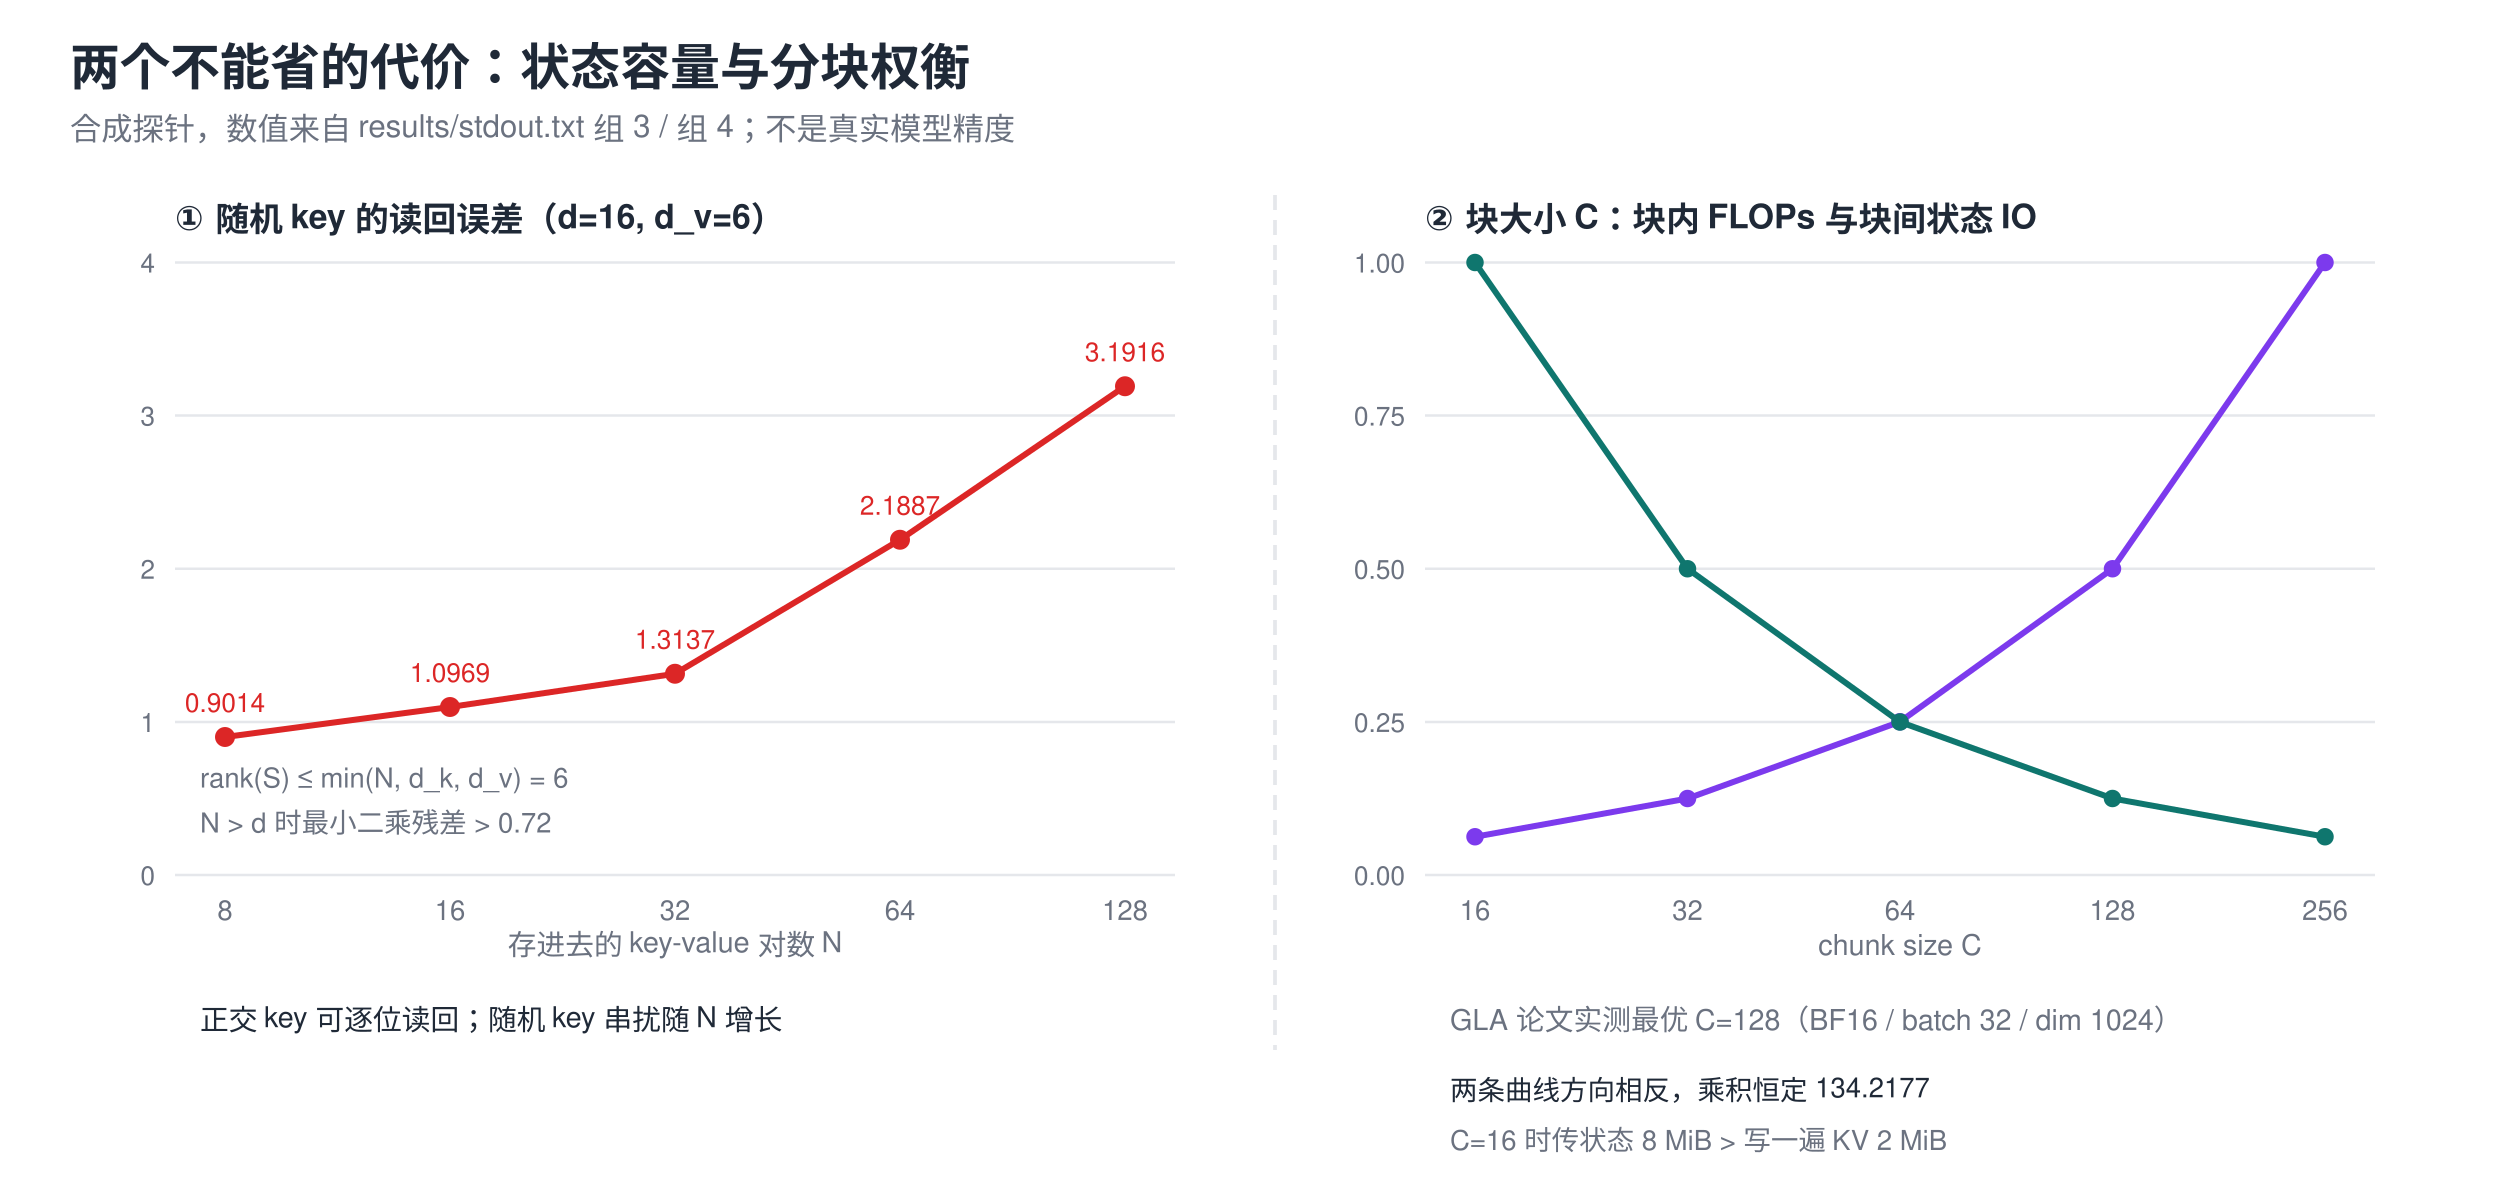
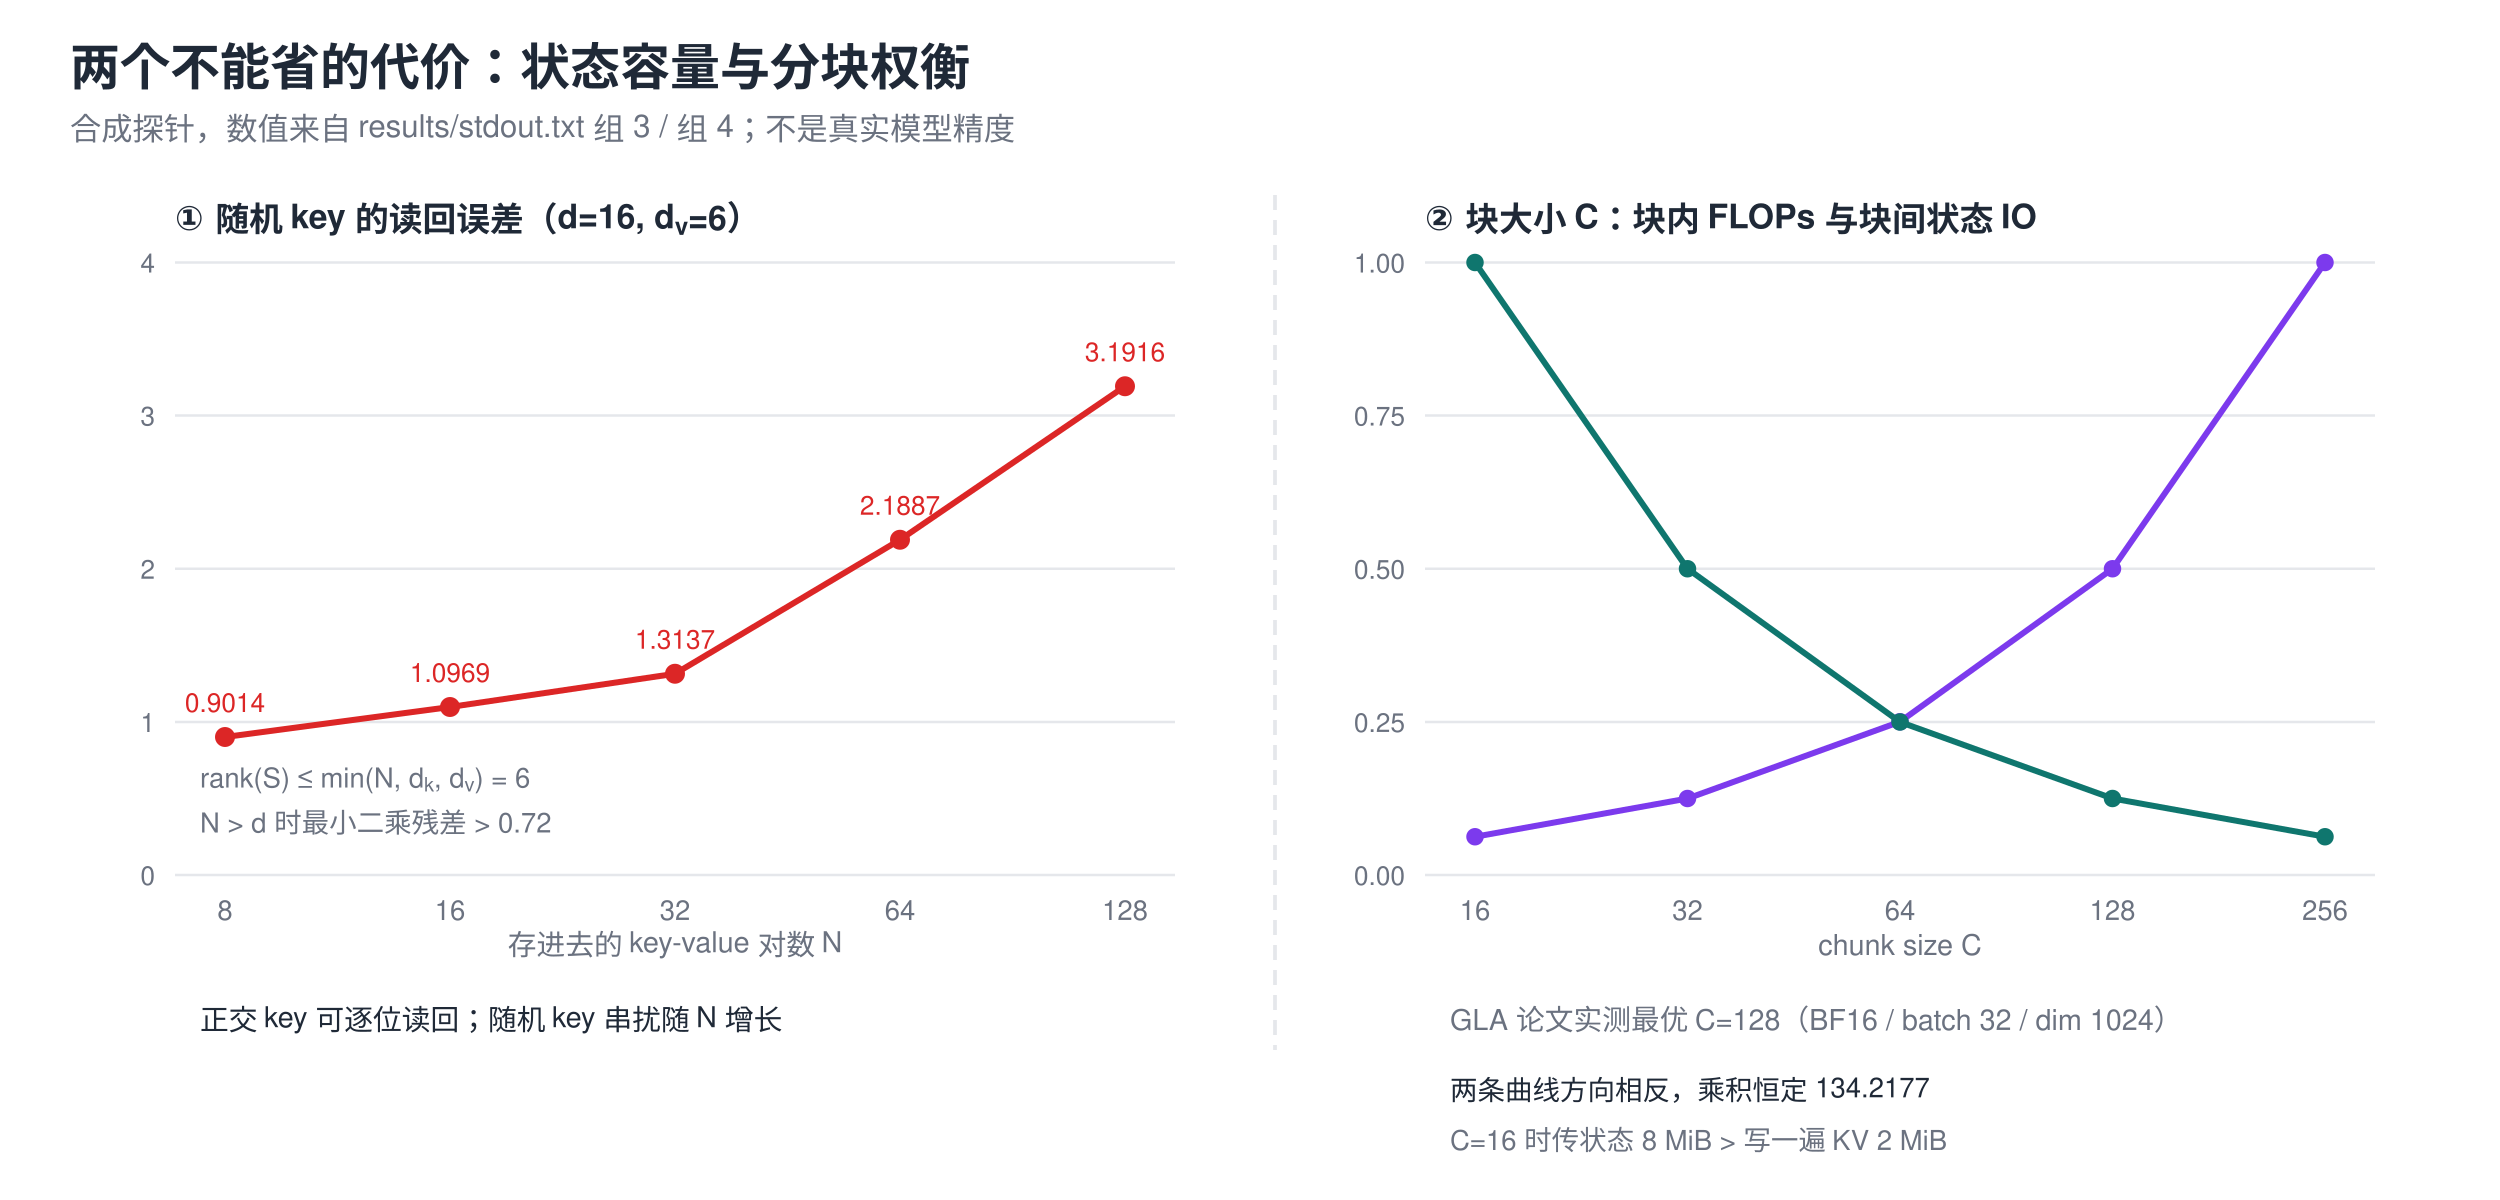
<svg xmlns="http://www.w3.org/2000/svg" width="1000" height="480" viewBox="0 0 1000 480" font-family="PingFang SC, Helvetica, Arial, sans-serif">
  <rect width="1000" height="480" fill="#ffffff" />
  <text x="28" y="34" font-size="20" font-weight="600" fill="#1f2937">两个不能省的代价：状态容量与分块权衡</text>
  <text x="28" y="56" font-size="12.5" fill="#6b7280">合成探针，数值来自 results/stdout.txt 组 3 / 组 4；不是真实模型精度</text>
-   <text x="70.0" y="92.0" font-size="13.5" fill="#1f2937" text-anchor="start" font-weight="600">① 随机 key 的读回误差（d=16, d_v=6）</text>
+   <text x="70.0" y="92.0" font-size="13.5" fill="#1f2937" text-anchor="start" font-weight="600">① 随机 key 的读回误差（d=16, d<tspan baseline-shift="sub" font-size="0.72em">v</tspan>=6）</text>
  <line x1="70.0" y1="350.0" x2="470.0" y2="350.0" stroke="#e5e7eb" stroke-width="1" />
  <text x="62.0" y="354.0" font-size="10.5" fill="#6b7280" text-anchor="end" font-weight="normal">0</text>
  <line x1="70.0" y1="288.8" x2="470.0" y2="288.8" stroke="#e5e7eb" stroke-width="1" />
  <text x="62.0" y="292.8" font-size="10.5" fill="#6b7280" text-anchor="end" font-weight="normal">1</text>
  <line x1="70.0" y1="227.5" x2="470.0" y2="227.5" stroke="#e5e7eb" stroke-width="1" />
  <text x="62.0" y="231.5" font-size="10.5" fill="#6b7280" text-anchor="end" font-weight="normal">2</text>
  <line x1="70.0" y1="166.2" x2="470.0" y2="166.2" stroke="#e5e7eb" stroke-width="1" />
  <text x="62.0" y="170.2" font-size="10.5" fill="#6b7280" text-anchor="end" font-weight="normal">3</text>
  <line x1="70.0" y1="105.0" x2="470.0" y2="105.0" stroke="#e5e7eb" stroke-width="1" />
  <text x="62.0" y="109.0" font-size="10.5" fill="#6b7280" text-anchor="end" font-weight="normal">4</text>
  <path d="M90.0,294.8 L180.0,282.8 L270.0,269.5 L360.0,215.9 L450.0,154.5" fill="none" stroke="#dc2626" stroke-width="2.4" />
  <circle cx="90.0" cy="294.8" r="4" fill="#dc2626" />
  <text x="90.0" y="284.8" font-size="10.5" fill="#dc2626" text-anchor="middle" font-weight="normal">0.9014</text>
  <text x="90.0" y="368.0" font-size="11" fill="#6b7280" text-anchor="middle" font-weight="normal">8</text>
  <circle cx="180.0" cy="282.8" r="4" fill="#dc2626" />
  <text x="180.0" y="272.8" font-size="10.5" fill="#dc2626" text-anchor="middle" font-weight="normal">1.0969</text>
  <text x="180.0" y="368.0" font-size="11" fill="#6b7280" text-anchor="middle" font-weight="normal">16</text>
  <circle cx="270.0" cy="269.5" r="4" fill="#dc2626" />
  <text x="270.0" y="259.5" font-size="10.5" fill="#dc2626" text-anchor="middle" font-weight="normal">1.3137</text>
  <text x="270.0" y="368.0" font-size="11" fill="#6b7280" text-anchor="middle" font-weight="normal">32</text>
  <circle cx="360.0" cy="215.9" r="4" fill="#dc2626" />
  <text x="360.0" y="205.9" font-size="10.5" fill="#dc2626" text-anchor="middle" font-weight="normal">2.1887</text>
  <text x="360.0" y="368.0" font-size="11" fill="#6b7280" text-anchor="middle" font-weight="normal">64</text>
  <circle cx="450.0" cy="154.5" r="4" fill="#dc2626" />
  <text x="450.0" y="144.5" font-size="10.5" fill="#dc2626" text-anchor="middle" font-weight="normal">3.1916</text>
  <text x="450.0" y="368.0" font-size="11" fill="#6b7280" text-anchor="middle" font-weight="normal">128</text>
  <text x="270.0" y="382.0" font-size="11.5" fill="#6b7280" text-anchor="middle" font-weight="normal">存进去的 key-value 对数 N</text>
-   <text x="80.0" y="315.0" font-size="11" fill="#6b7280" text-anchor="start" font-weight="normal">rank(S) ≤ min(N, d_k, d_v) = 6</text>
+   <text x="80.0" y="315.0" font-size="11" fill="#6b7280" text-anchor="start" font-weight="normal">rank(S) ≤ min(N, d<tspan baseline-shift="sub" font-size="0.72em">k</tspan>, d<tspan baseline-shift="sub" font-size="0.72em">v</tspan>) = 6</text>
  <text x="80.0" y="333.0" font-size="11" fill="#6b7280" text-anchor="start" font-weight="normal">N &gt; d 时最小二乘残差 &gt; 0.72</text>
  <text x="80.0" y="412.0" font-size="11.5" fill="#1f2937" text-anchor="start" font-weight="normal">正交 key 可逐位读回；随机 key 串扰随 N 增长</text>
  <text x="570.0" y="92.0" font-size="13.5" fill="#1f2937" text-anchor="start" font-weight="600">② 块大小 C：块内 FLOPs 与块间状态 IO</text>
  <line x1="570.0" y1="350.0" x2="950.0" y2="350.0" stroke="#e5e7eb" stroke-width="1" />
  <text x="562.0" y="354.0" font-size="10.5" fill="#6b7280" text-anchor="end" font-weight="normal">0.00</text>
  <line x1="570.0" y1="288.8" x2="950.0" y2="288.8" stroke="#e5e7eb" stroke-width="1" />
  <text x="562.0" y="292.8" font-size="10.5" fill="#6b7280" text-anchor="end" font-weight="normal">0.25</text>
  <line x1="570.0" y1="227.5" x2="950.0" y2="227.5" stroke="#e5e7eb" stroke-width="1" />
  <text x="562.0" y="231.5" font-size="10.5" fill="#6b7280" text-anchor="end" font-weight="normal">0.50</text>
  <line x1="570.0" y1="166.2" x2="950.0" y2="166.2" stroke="#e5e7eb" stroke-width="1" />
  <text x="562.0" y="170.2" font-size="10.5" fill="#6b7280" text-anchor="end" font-weight="normal">0.75</text>
  <line x1="570.0" y1="105.0" x2="950.0" y2="105.0" stroke="#e5e7eb" stroke-width="1" />
  <text x="562.0" y="109.0" font-size="10.5" fill="#6b7280" text-anchor="end" font-weight="normal">1.00</text>
  <path d="M590.0,334.7 L675.0,319.4 L760.0,288.7 L845.0,227.5 L930.0,105.0" fill="none" stroke="#7c3aed" stroke-width="2.4" />
  <circle cx="590.0" cy="334.7" r="3.5" fill="#7c3aed" />
  <circle cx="675.0" cy="319.4" r="3.5" fill="#7c3aed" />
  <circle cx="760.0" cy="288.7" r="3.5" fill="#7c3aed" />
  <circle cx="845.0" cy="227.5" r="3.5" fill="#7c3aed" />
  <circle cx="930.0" cy="105.0" r="3.5" fill="#7c3aed" />
  <path d="M590.0,105.0 L675.0,227.5 L760.0,288.8 L845.0,319.4 L930.0,334.7" fill="none" stroke="#0f766e" stroke-width="2.4" />
  <circle cx="590.0" cy="105.0" r="3.5" fill="#0f766e" />
  <circle cx="675.0" cy="227.5" r="3.5" fill="#0f766e" />
  <circle cx="760.0" cy="288.8" r="3.5" fill="#0f766e" />
  <circle cx="845.0" cy="319.4" r="3.5" fill="#0f766e" />
  <circle cx="930.0" cy="334.7" r="3.5" fill="#0f766e" />
  <text x="590.0" y="368.0" font-size="11" fill="#6b7280" text-anchor="middle" font-weight="normal">16</text>
  <text x="675.0" y="368.0" font-size="11" fill="#6b7280" text-anchor="middle" font-weight="normal">32</text>
  <text x="760.0" y="368.0" font-size="11" fill="#6b7280" text-anchor="middle" font-weight="normal">64</text>
  <text x="845.0" y="368.0" font-size="11" fill="#6b7280" text-anchor="middle" font-weight="normal">128</text>
  <text x="930.0" y="368.0" font-size="11" fill="#6b7280" text-anchor="middle" font-weight="normal">256</text>
  <text x="760.0" y="382.0" font-size="11.5" fill="#6b7280" text-anchor="middle" font-weight="normal">chunk size C</text>
  <text x="580.0" y="412.0" font-size="11.5" fill="#6b7280" text-anchor="start" font-weight="normal">GLA 论文实测最优 C=128（BF16 / batch 32 / dim 1024）</text>
  <text x="580.0" y="440.0" font-size="11" fill="#1f2937" text-anchor="start" font-weight="normal">两条曲线方向相反，乘积恒定 134.2177</text>
  <text x="580.0" y="460.0" font-size="11" fill="#6b7280" text-anchor="start" font-weight="normal">C=16 时传状态 8 MiB &gt; 写一遍 KV 2 MiB</text>
  <line x1="510.0" y1="78.0" x2="510.0" y2="420.0" stroke="#e5e7eb" stroke-width="1.5" stroke-dasharray="6,4" />
</svg>
